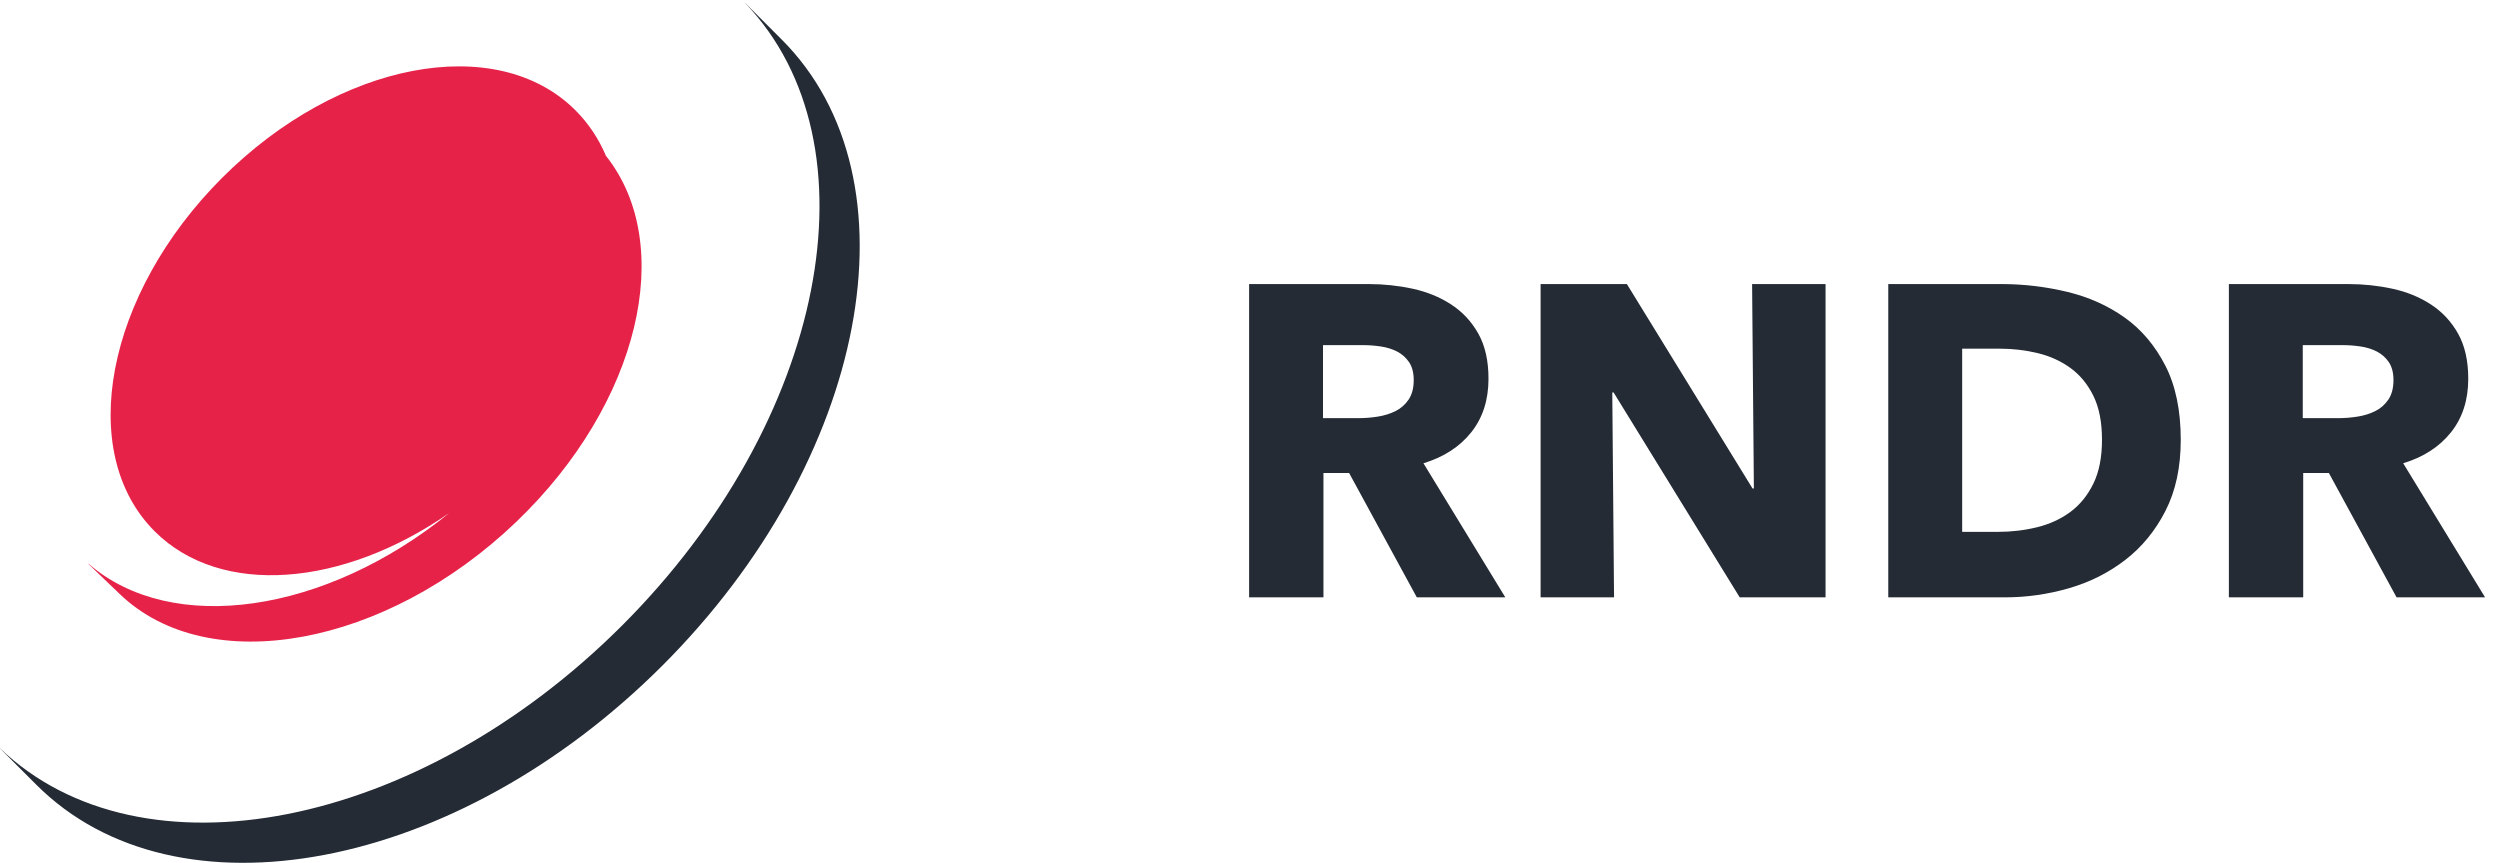
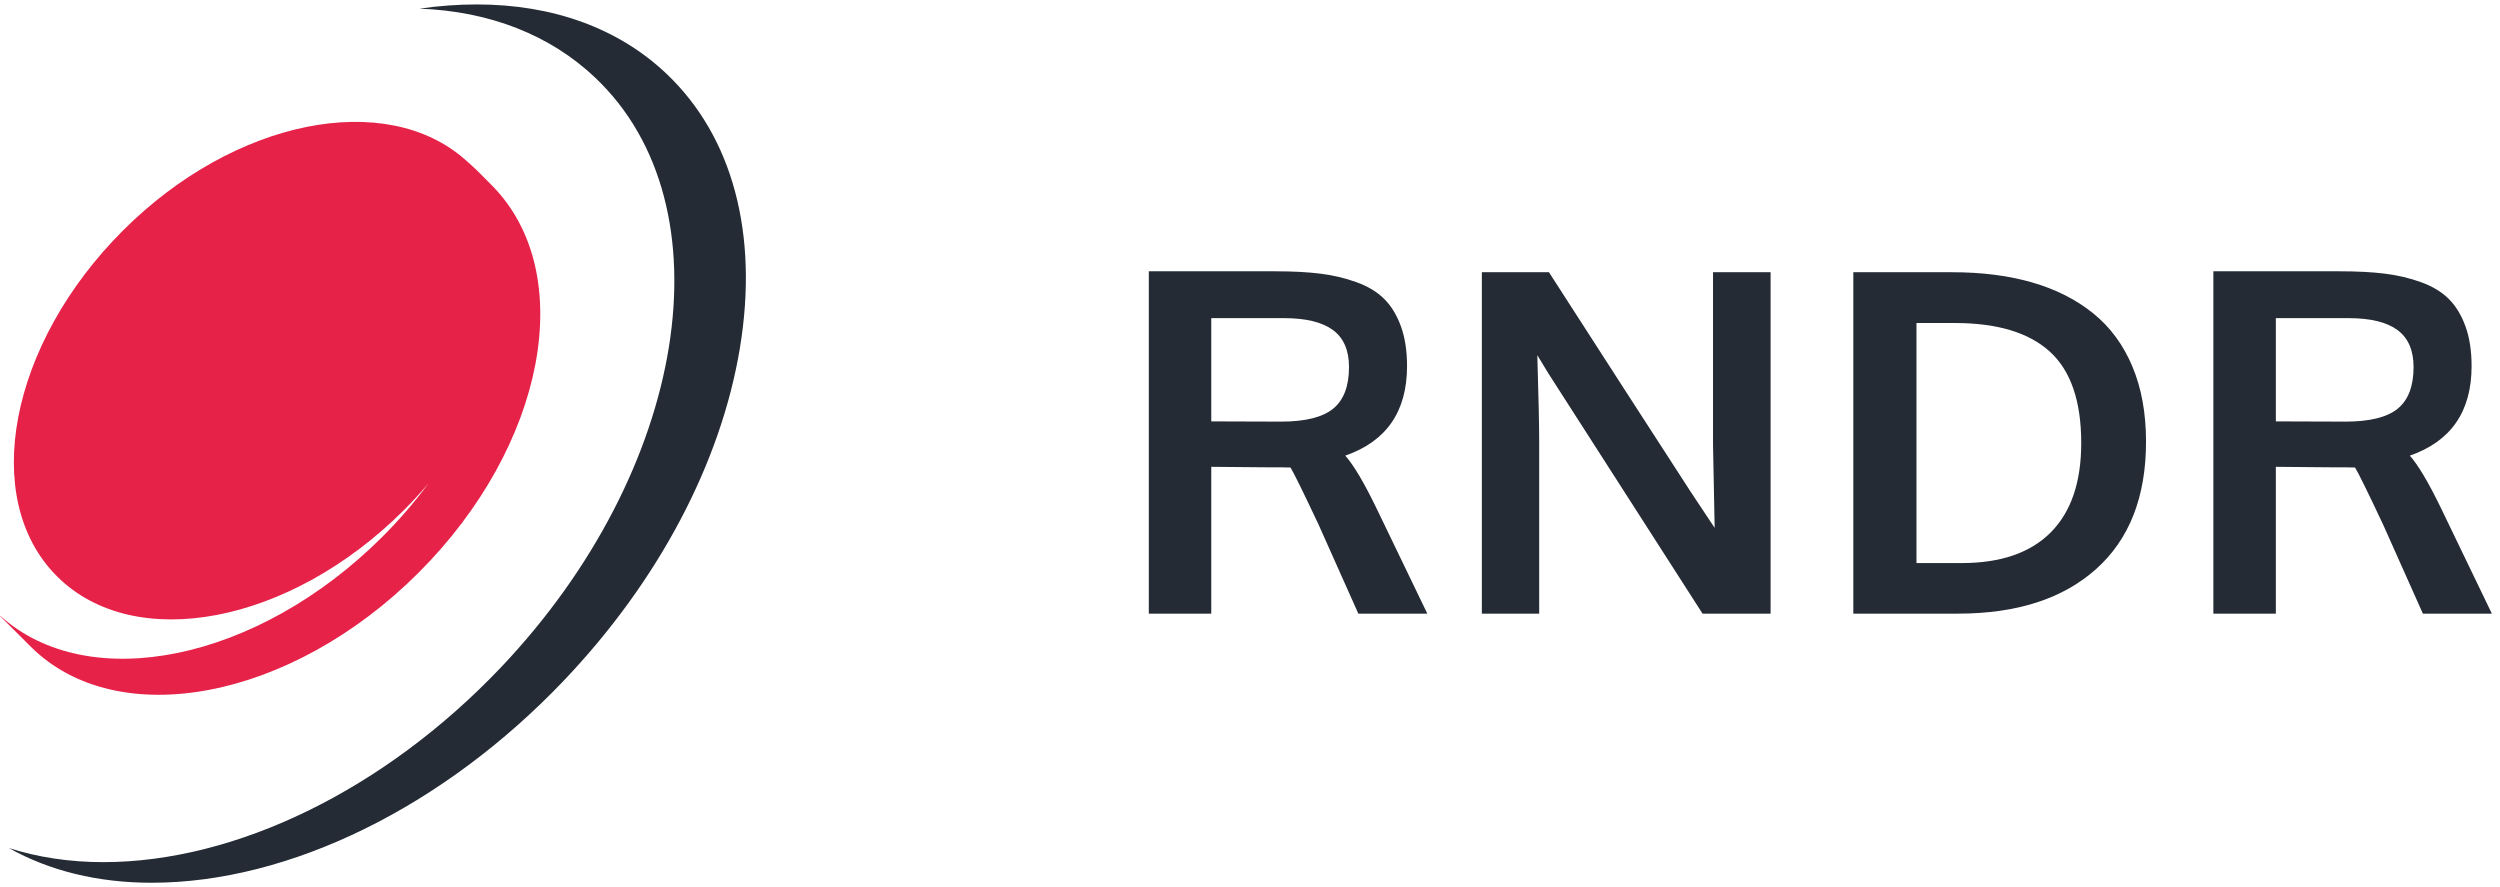
- <svg xmlns="http://www.w3.org/2000/svg" width="113" height="39" viewBox="0 0 113 39">
+ <svg xmlns="http://www.w3.org/2000/svg" width="110" height="39" viewBox="0 0 110 39">
  <g fill="none" fill-rule="evenodd">
-     <path fill="#242B35" d="M64.04,27 L60.98,21.38 L59.82,21.38 L59.82,27 L56.46,27 L56.46,12.84 L61.86,12.84 C62.54,12.84 63.203,12.91 63.85,13.05 C64.497,13.19 65.077,13.427 65.59,13.76 C66.103,14.093 66.513,14.533 66.82,15.08 C67.127,15.627 67.28,16.307 67.28,17.12 C67.28,18.08 67.02,18.887 66.5,19.54 C65.98,20.193 65.26,20.66 64.34,20.94 L68.04,27 L64.04,27 Z M63.9,17.18 C63.9,16.847 63.83,16.577 63.69,16.37 C63.55,16.163 63.37,16.003 63.15,15.89 C62.93,15.777 62.683,15.7 62.41,15.66 C62.137,15.62 61.873,15.6 61.62,15.6 L59.8,15.6 L59.8,18.9 L61.42,18.9 C61.7,18.9 61.987,18.877 62.28,18.83 C62.573,18.783 62.84,18.7 63.08,18.58 C63.32,18.46 63.517,18.287 63.67,18.06 C63.823,17.833 63.9,17.54 63.9,17.18 Z M78.635,27 L72.935,17.74 L72.875,17.74 L72.955,27 L69.635,27 L69.635,12.84 L73.535,12.84 L79.215,22.08 L79.275,22.08 L79.195,12.84 L82.515,12.84 L82.515,27 L78.635,27 Z M98.57,19.88 C98.57,21.12 98.34,22.19 97.88,23.09 C97.42,23.99 96.813,24.73 96.06,25.31 C95.307,25.89 94.457,26.317 93.51,26.59 C92.563,26.863 91.603,27 90.63,27 L85.35,27 L85.35,12.84 L90.47,12.84 C91.47,12.84 92.457,12.957 93.43,13.19 C94.403,13.423 95.27,13.81 96.03,14.35 C96.79,14.89 97.403,15.613 97.87,16.52 C98.337,17.427 98.57,18.547 98.57,19.88 Z M95.01,19.88 C95.01,19.08 94.88,18.417 94.62,17.89 C94.36,17.363 94.013,16.943 93.58,16.63 C93.147,16.317 92.653,16.093 92.1,15.96 C91.547,15.827 90.977,15.76 90.39,15.76 L88.69,15.76 L88.69,24.04 L90.31,24.04 C90.923,24.04 91.513,23.97 92.08,23.83 C92.647,23.69 93.147,23.46 93.58,23.14 C94.013,22.82 94.36,22.393 94.62,21.86 C94.88,21.327 95.01,20.667 95.01,19.88 Z M108.325,27 L105.265,21.38 L104.105,21.38 L104.105,27 L100.745,27 L100.745,12.84 L106.145,12.84 C106.825,12.84 107.488,12.91 108.135,13.05 C108.782,13.19 109.362,13.427 109.875,13.76 C110.388,14.093 110.798,14.533 111.105,15.08 C111.412,15.627 111.565,16.307 111.565,17.12 C111.565,18.08 111.305,18.887 110.785,19.54 C110.265,20.193 109.545,20.66 108.625,20.94 L112.325,27 L108.325,27 Z M108.185,17.18 C108.185,17.54 108.108,17.833 107.955,18.06 C107.802,18.287 107.605,18.46 107.365,18.58 C107.125,18.7 106.858,18.783 106.565,18.83 C106.272,18.877 105.985,18.9 105.705,18.9 L104.085,18.9 L104.085,15.6 L105.905,15.6 C106.158,15.6 106.422,15.62 106.695,15.66 C106.968,15.7 107.215,15.777 107.435,15.89 C107.655,16.003 107.835,16.163 107.975,16.37 C108.115,16.577 108.185,16.847 108.185,17.18 Z M35.332,1.786 C41.657,8.111 39.244,20.78 29.942,30.082 C20.639,39.385 7.97,41.798 1.645,35.473 L2.33532935e-05,33.828 L0.003,33.825 C6.385,39.936 18.907,37.484 28.125,28.266 C37.343,19.048 39.795,6.525 33.684,0.144 L33.687,0.141 L35.332,1.786 Z" />
-     <path fill="#E62249" d="M20.307,23.187 C15.504,26.526 9.984,27.007 6.988,24.012 C3.42,20.443 4.785,13.291 10.039,8.039 C15.291,2.785 22.443,1.42 26.012,4.988 C26.607,5.583 27.064,6.278 27.39,7.046 C30.587,11.07 28.912,18.235 23.349,23.575 C17.454,29.234 9.425,30.703 5.417,26.854 L4,25.494 L4.009,25.485 C7.78,28.759 14.723,27.719 20.307,23.187 Z" />
+     <path fill="#E62249" d="M21.661,8.175 C20.978,7.48 20.978,7.48 20.487,7.043 C16.996,3.935 10.328,5.235 5.422,10.131 C0.404,15.139 -0.9,21.957 2.509,25.359 C5.917,28.761 12.749,27.46 17.767,22.451 C18.154,22.065 18.516,21.667 18.858,21.262 C18.256,22.075 17.579,22.866 16.824,23.62 C11.332,29.101 3.898,30.605 0.009,27.094 L-3.90770751e-05,27.103 L1.348,28.448 C5.162,32.255 12.802,30.803 18.411,25.205 C24.02,19.606 25.439,12.018 21.661,8.175" />
+     <path fill="#242B35" d="M50.548,27 L50.548,11.937 L56.116,11.937 C56.875,11.937 57.533,11.971 58.09,12.04 C58.647,12.108 59.177,12.233 59.679,12.414 C60.182,12.595 60.589,12.839 60.9,13.147 C61.211,13.455 61.457,13.856 61.638,14.352 C61.819,14.847 61.91,15.434 61.91,16.11 C61.91,18.106 61.004,19.419 59.192,20.048 C59.562,20.465 60.02,21.237 60.566,22.365 L62.802,27 L59.767,27 L58.013,23.073 C57.35,21.665 56.94,20.831 56.783,20.571 C56.667,20.564 56.28,20.561 55.624,20.561 L53.296,20.54 L53.296,27 L50.548,27 Z M56.362,18.551 C57.429,18.551 58.194,18.361 58.659,17.982 C59.124,17.602 59.356,16.992 59.356,16.151 C59.356,15.413 59.121,14.87 58.649,14.521 C58.177,14.172 57.456,13.998 56.485,13.998 L53.296,13.998 L53.296,18.541 C53.399,18.541 53.908,18.542 54.824,18.546 C55.74,18.549 56.253,18.551 56.362,18.551 Z M65.201,27 L65.201,11.978 L68.154,11.978 C68.688,12.812 69.771,14.494 71.405,17.023 C73.039,19.552 74.033,21.09 74.389,21.637 C74.491,21.794 74.667,22.059 74.917,22.432 C75.166,22.804 75.342,23.069 75.445,23.227 C75.397,20.882 75.373,19.665 75.373,19.576 L75.373,11.978 L77.906,11.978 L77.906,27 L74.912,27 L68.134,16.438 L67.642,15.628 C67.696,17.433 67.724,18.701 67.724,19.433 L67.724,27 L65.201,27 Z M84.325,24.775 L86.314,24.775 C88.03,24.775 89.336,24.325 90.231,23.427 C91.127,22.528 91.574,21.217 91.574,19.494 C91.574,17.648 91.113,16.307 90.19,15.469 C89.267,14.632 87.876,14.213 86.017,14.213 L84.325,14.213 L84.325,24.775 Z M81.546,27 L81.546,11.978 L85.894,11.978 C87.206,11.978 88.382,12.128 89.421,12.429 C90.46,12.73 91.354,13.183 92.102,13.788 C92.851,14.393 93.425,15.172 93.825,16.126 C94.225,17.079 94.425,18.182 94.425,19.433 C94.425,21.859 93.694,23.727 92.231,25.036 C90.768,26.345 88.741,27 86.15,27 L81.546,27 Z M97.388,27 L97.388,11.937 L102.956,11.937 C103.715,11.937 104.373,11.971 104.93,12.04 C105.487,12.108 106.017,12.233 106.52,12.414 C107.022,12.595 107.429,12.839 107.74,13.147 C108.051,13.455 108.297,13.856 108.478,14.352 C108.659,14.847 108.75,15.434 108.75,16.11 C108.75,18.106 107.844,19.419 106.033,20.048 C106.402,20.465 106.86,21.237 107.407,22.365 L109.642,27 L106.607,27 L104.853,23.073 C104.19,21.665 103.78,20.831 103.623,20.571 C103.507,20.564 103.12,20.561 102.464,20.561 L100.137,20.54 L100.137,27 L97.388,27 Z M103.202,18.551 C103.093,18.551 102.58,18.549 101.664,18.546 C100.748,18.542 100.239,18.541 100.137,18.541 L100.137,13.998 L103.325,13.998 C104.296,13.998 105.017,14.172 105.489,14.521 C105.961,14.87 106.197,15.413 106.197,16.151 C106.197,16.992 105.964,17.602 105.499,17.982 C105.034,18.361 104.269,18.551 103.202,18.551 Z M6.675,38.841 C4.31,38.841 2.178,38.319 0.391,37.314 C1.67,37.723 3.066,37.934 4.543,37.934 C10.393,37.934 16.924,34.74 22.015,29.392 C30.272,20.715 32.145,9.063 26.189,3.417 C24.208,1.538 21.544,0.495 18.457,0.38 C19.311,0.257 20.152,0.195 20.977,0.195 C24.334,0.195 27.219,1.248 29.319,3.239 C32.234,6.001 33.384,10.285 32.558,15.3 C31.722,20.371 28.973,25.569 24.816,29.937 C19.51,35.512 12.728,38.841 6.676,38.841 L6.675,38.841 Z" />
  </g>
</svg>
